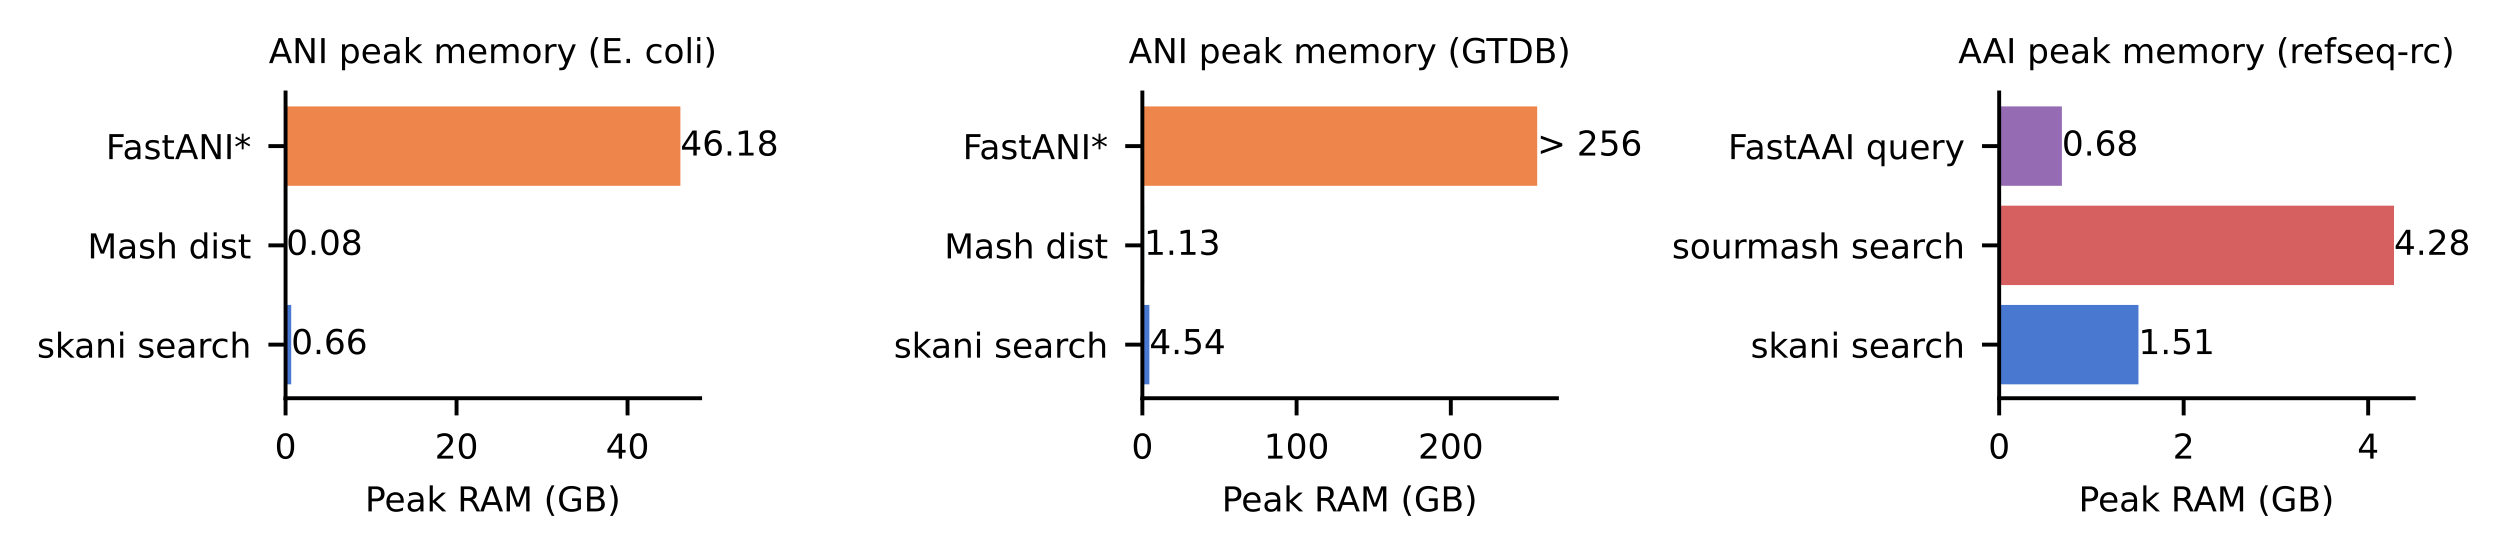
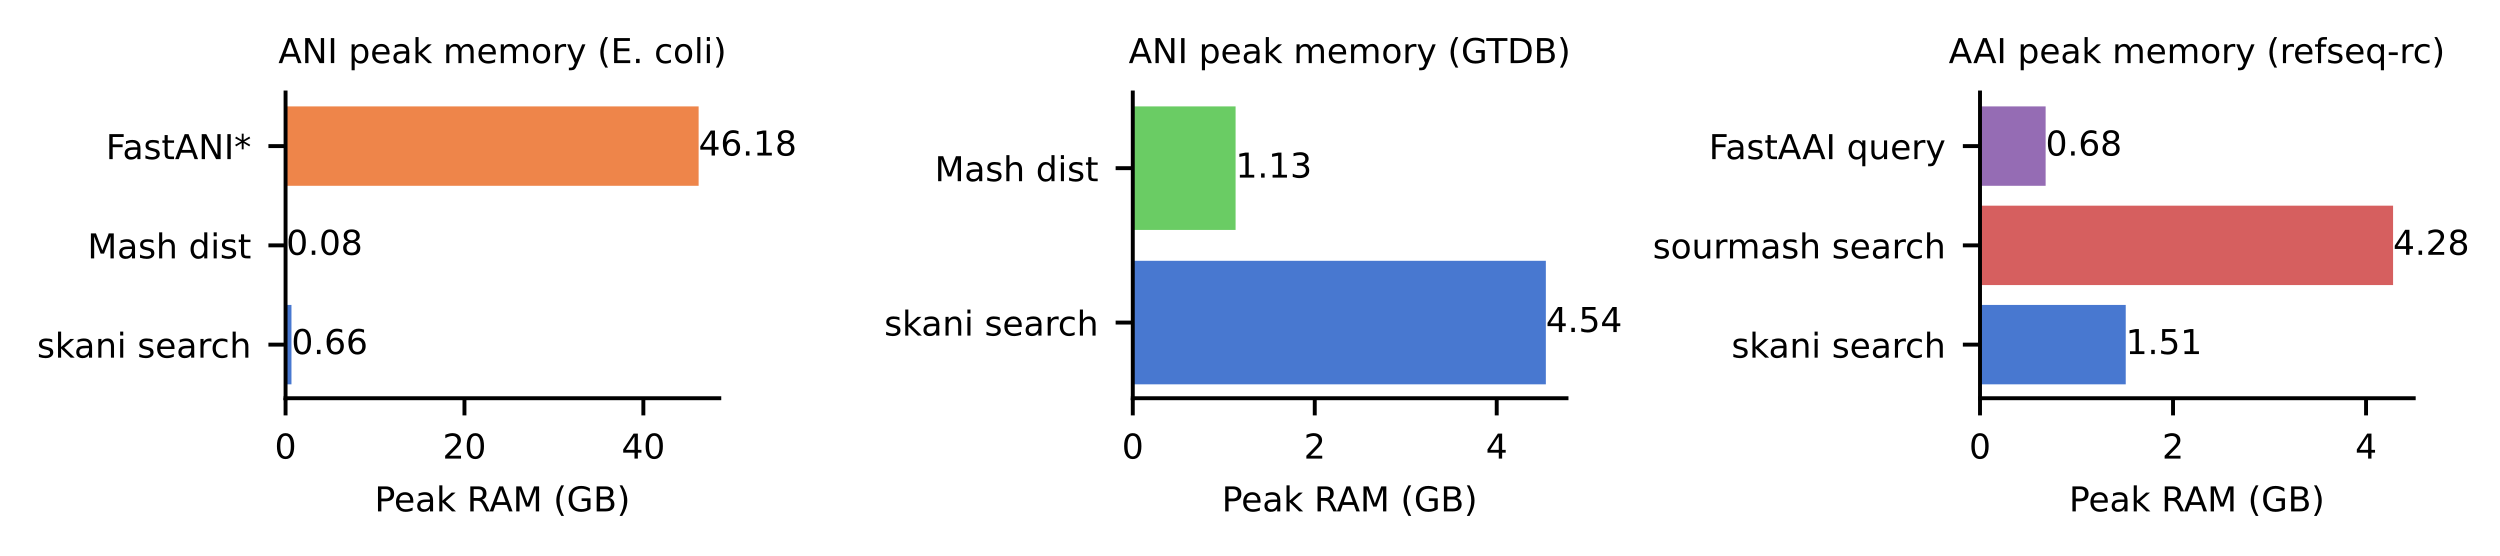
<svg xmlns="http://www.w3.org/2000/svg" xmlns:xlink="http://www.w3.org/1999/xlink" width="510.236pt" height="113.386pt" viewBox="0 0 510.236 113.386" version="1.1">
  <defs>
    <style type="text/css">*{stroke-linejoin: round; stroke-linecap: butt}</style>
  </defs>
  <g id="figure_1">
    <g id="patch_1">
      <path d="M 0 113.386  L 510.236 113.386  L 510.236 0  L 0 0  L 0 113.386  z " style="fill: none" />
    </g>
    <g id="axes_1">
      <g id="patch_2">
-         <path d="M 58.282 81.276  L 142.891 81.276  L 142.891 18.879  L 58.282 18.879  L 58.282 81.276  z " style="fill: none" />
+         <path d="M 58.282 81.276  L 146.802 81.276  L 146.802 18.879  L 58.282 18.879  L 58.282 81.276  z " style="fill: none" />
      </g>
      <g id="patch_3">
-         <path d="M 58.282 78.44  L 59.433 78.44  L 59.433 62.233  L 58.282 62.233  z " clip-path="url(#p7c67fd4a04)" style="fill: #4878d0" />
+         <path d="M 58.282 78.44  L 59.486 78.44  L 59.486 62.233  L 58.282 62.233  z " clip-path="url(#p704c8fc2b6)" style="fill: #4878d0" />
      </g>
      <g id="patch_4">
-         <path d="M 58.282 58.181  L 58.421 58.181  L 58.421 41.974  L 58.282 41.974  z " clip-path="url(#p7c67fd4a04)" style="fill: #6acc64" />
+         <path d="M 58.282 58.181  L 58.428 58.181  L 58.428 41.974  L 58.282 41.974  z " clip-path="url(#p704c8fc2b6)" style="fill: #6acc64" />
      </g>
      <g id="patch_5">
-         <path d="M 58.282 37.922  L 138.862 37.922  L 138.862 21.715  L 58.282 21.715  z " clip-path="url(#p7c67fd4a04)" style="fill: #ee854a" />
+         <path d="M 58.282 37.922  L 142.587 37.922  L 142.587 21.715  L 58.282 21.715  z " clip-path="url(#p704c8fc2b6)" style="fill: #ee854a" />
      </g>
      <g id="matplotlib.axis_1">
        <g id="xtick_1">
          <g id="line2d_1">
            <defs>
-               <path id="m3370abc154" d="M 0 0  L 0 3.5  " style="stroke: #000000; stroke-width: 0.8" />
+               <path id="m1e6b703e4f" d="M 0 0  L 0 3.5  " style="stroke: #000000; stroke-width: 0.8" />
            </defs>
            <g>
-               <use xlink:href="#m3370abc154" x="58.282" y="81.276" style="stroke: #000000; stroke-width: 0.8" />
+               <use xlink:href="#m1e6b703e4f" x="58.282" y="81.276" style="stroke: #000000; stroke-width: 0.8" />
            </g>
          </g>
          <g id="text_1">
-             <g transform="translate(56.05469 93.59536) scale(0.07 -0.07)">
+             <g transform="translate(56.05469 93.59536)scale(0.07 -0.07)">
              <defs>
                <path id="DejaVuSans-30" d="M 2034 4250  Q 1547 4250 1301 3770  Q 1056 3291 1056 2328  Q 1056 1369 1301 889  Q 1547 409 2034 409  Q 2525 409 2770 889  Q 3016 1369 3016 2328  Q 3016 3291 2770 3770  Q 2525 4250 2034 4250  z M 2034 4750  Q 2819 4750 3233 4129  Q 3647 3509 3647 2328  Q 3647 1150 3233 529  Q 2819 -91 2034 -91  Q 1250 -91 836 529  Q 422 1150 422 2328  Q 422 3509 836 4129  Q 1250 4750 2034 4750  z " transform="scale(0.015625)" />
              </defs>
              <use xlink:href="#DejaVuSans-30" />
            </g>
          </g>
        </g>
        <g id="xtick_2">
          <g id="line2d_2">
            <g>
-               <use xlink:href="#m3370abc154" x="93.18" y="81.276" style="stroke: #000000; stroke-width: 0.8" />
+               <use xlink:href="#m1e6b703e4f" x="94.793" y="81.276" style="stroke: #000000; stroke-width: 0.8" />
            </g>
          </g>
          <g id="text_2">
-             <g transform="translate(88.72634 93.59536) scale(0.07 -0.07)">
+             <g transform="translate(90.33929 93.59536)scale(0.07 -0.07)">
              <defs>
                <path id="DejaVuSans-32" d="M 1228 531  L 3431 531  L 3431 0  L 469 0  L 469 531  Q 828 903 1448 1529  Q 2069 2156 2228 2338  Q 2531 2678 2651 2914  Q 2772 3150 2772 3378  Q 2772 3750 2511 3984  Q 2250 4219 1831 4219  Q 1534 4219 1204 4116  Q 875 4013 500 3803  L 500 4441  Q 881 4594 1212 4672  Q 1544 4750 1819 4750  Q 2544 4750 2975 4387  Q 3406 4025 3406 3419  Q 3406 3131 3298 2873  Q 3191 2616 2906 2266  Q 2828 2175 2409 1742  Q 1991 1309 1228 531  z " transform="scale(0.015625)" />
              </defs>
              <use xlink:href="#DejaVuSans-32" />
              <use xlink:href="#DejaVuSans-30" x="63.623" />
            </g>
          </g>
        </g>
        <g id="xtick_3">
          <g id="line2d_3">
            <g>
-               <use xlink:href="#m3370abc154" x="128.079" y="81.276" style="stroke: #000000; stroke-width: 0.8" />
+               <use xlink:href="#m1e6b703e4f" x="131.305" y="81.276" style="stroke: #000000; stroke-width: 0.8" />
            </g>
          </g>
          <g id="text_3">
-             <g transform="translate(123.6249 93.59536) scale(0.07 -0.07)">
+             <g transform="translate(126.8508 93.59536)scale(0.07 -0.07)">
              <defs>
                <path id="DejaVuSans-34" d="M 2419 4116  L 825 1625  L 2419 1625  L 2419 4116  z M 2253 4666  L 3047 4666  L 3047 1625  L 3713 1625  L 3713 1100  L 3047 1100  L 3047 0  L 2419 0  L 2419 1100  L 313 1100  L 313 1709  L 2253 4666  z " transform="scale(0.015625)" />
              </defs>
              <use xlink:href="#DejaVuSans-34" />
              <use xlink:href="#DejaVuSans-30" x="63.623" />
            </g>
          </g>
        </g>
        <g id="text_4">
-           <g transform="translate(74.50268 104.37) scale(0.07 -0.07)">
+           <g transform="translate(76.45794 104.37)scale(0.07 -0.07)">
            <defs>
              <path id="DejaVuSans-50" d="M 1259 4147  L 1259 2394  L 2053 2394  Q 2494 2394 2734 2622  Q 2975 2850 2975 3272  Q 2975 3691 2734 3919  Q 2494 4147 2053 4147  L 1259 4147  z M 628 4666  L 2053 4666  Q 2838 4666 3239 4311  Q 3641 3956 3641 3272  Q 3641 2581 3239 2228  Q 2838 1875 2053 1875  L 1259 1875  L 1259 0  L 628 0  L 628 4666  z " transform="scale(0.015625)" />
              <path id="DejaVuSans-65" d="M 3597 1894  L 3597 1613  L 953 1613  Q 991 1019 1311 708  Q 1631 397 2203 397  Q 2534 397 2845 478  Q 3156 559 3463 722  L 3463 178  Q 3153 47 2828 -22  Q 2503 -91 2169 -91  Q 1331 -91 842 396  Q 353 884 353 1716  Q 353 2575 817 3079  Q 1281 3584 2069 3584  Q 2775 3584 3186 3129  Q 3597 2675 3597 1894  z M 3022 2063  Q 3016 2534 2758 2815  Q 2500 3097 2075 3097  Q 1594 3097 1305 2825  Q 1016 2553 972 2059  L 3022 2063  z " transform="scale(0.015625)" />
              <path id="DejaVuSans-61" d="M 2194 1759  Q 1497 1759 1228 1600  Q 959 1441 959 1056  Q 959 750 1161 570  Q 1363 391 1709 391  Q 2188 391 2477 730  Q 2766 1069 2766 1631  L 2766 1759  L 2194 1759  z M 3341 1997  L 3341 0  L 2766 0  L 2766 531  Q 2569 213 2275 61  Q 1981 -91 1556 -91  Q 1019 -91 701 211  Q 384 513 384 1019  Q 384 1609 779 1909  Q 1175 2209 1959 2209  L 2766 2209  L 2766 2266  Q 2766 2663 2505 2880  Q 2244 3097 1772 3097  Q 1472 3097 1187 3025  Q 903 2953 641 2809  L 641 3341  Q 956 3463 1253 3523  Q 1550 3584 1831 3584  Q 2591 3584 2966 3190  Q 3341 2797 3341 1997  z " transform="scale(0.015625)" />
              <path id="DejaVuSans-6b" d="M 581 4863  L 1159 4863  L 1159 1991  L 2875 3500  L 3609 3500  L 1753 1863  L 3688 0  L 2938 0  L 1159 1709  L 1159 0  L 581 0  L 581 4863  z " transform="scale(0.015625)" />
              <path id="DejaVuSans-20" transform="scale(0.015625)" />
              <path id="DejaVuSans-52" d="M 2841 2188  Q 3044 2119 3236 1894  Q 3428 1669 3622 1275  L 4263 0  L 3584 0  L 2988 1197  Q 2756 1666 2539 1819  Q 2322 1972 1947 1972  L 1259 1972  L 1259 0  L 628 0  L 628 4666  L 2053 4666  Q 2853 4666 3247 4331  Q 3641 3997 3641 3322  Q 3641 2881 3436 2590  Q 3231 2300 2841 2188  z M 1259 4147  L 1259 2491  L 2053 2491  Q 2509 2491 2742 2702  Q 2975 2913 2975 3322  Q 2975 3731 2742 3939  Q 2509 4147 2053 4147  L 1259 4147  z " transform="scale(0.015625)" />
              <path id="DejaVuSans-41" d="M 2188 4044  L 1331 1722  L 3047 1722  L 2188 4044  z M 1831 4666  L 2547 4666  L 4325 0  L 3669 0  L 3244 1197  L 1141 1197  L 716 0  L 50 0  L 1831 4666  z " transform="scale(0.015625)" />
              <path id="DejaVuSans-4d" d="M 628 4666  L 1569 4666  L 2759 1491  L 3956 4666  L 4897 4666  L 4897 0  L 4281 0  L 4281 4097  L 3078 897  L 2444 897  L 1241 4097  L 1241 0  L 628 0  L 628 4666  z " transform="scale(0.015625)" />
              <path id="DejaVuSans-28" d="M 1984 4856  Q 1566 4138 1362 3434  Q 1159 2731 1159 2009  Q 1159 1288 1364 580  Q 1569 -128 1984 -844  L 1484 -844  Q 1016 -109 783 600  Q 550 1309 550 2009  Q 550 2706 781 3412  Q 1013 4119 1484 4856  L 1984 4856  z " transform="scale(0.015625)" />
              <path id="DejaVuSans-47" d="M 3809 666  L 3809 1919  L 2778 1919  L 2778 2438  L 4434 2438  L 4434 434  Q 4069 175 3628 42  Q 3188 -91 2688 -91  Q 1594 -91 976 548  Q 359 1188 359 2328  Q 359 3472 976 4111  Q 1594 4750 2688 4750  Q 3144 4750 3555 4637  Q 3966 4525 4313 4306  L 4313 3634  Q 3963 3931 3569 4081  Q 3175 4231 2741 4231  Q 1884 4231 1454 3753  Q 1025 3275 1025 2328  Q 1025 1384 1454 906  Q 1884 428 2741 428  Q 3075 428 3337 486  Q 3600 544 3809 666  z " transform="scale(0.015625)" />
              <path id="DejaVuSans-42" d="M 1259 2228  L 1259 519  L 2272 519  Q 2781 519 3026 730  Q 3272 941 3272 1375  Q 3272 1813 3026 2020  Q 2781 2228 2272 2228  L 1259 2228  z M 1259 4147  L 1259 2741  L 2194 2741  Q 2656 2741 2882 2914  Q 3109 3088 3109 3444  Q 3109 3797 2882 3972  Q 2656 4147 2194 4147  L 1259 4147  z M 628 4666  L 2241 4666  Q 2963 4666 3353 4366  Q 3744 4066 3744 3513  Q 3744 3084 3544 2831  Q 3344 2578 2956 2516  Q 3422 2416 3680 2098  Q 3938 1781 3938 1306  Q 3938 681 3513 340  Q 3088 0 2303 0  L 628 0  L 628 4666  z " transform="scale(0.015625)" />
              <path id="DejaVuSans-29" d="M 513 4856  L 1013 4856  Q 1481 4119 1714 3412  Q 1947 2706 1947 2009  Q 1947 1309 1714 600  Q 1481 -109 1013 -844  L 513 -844  Q 928 -128 1133 580  Q 1338 1288 1338 2009  Q 1338 2731 1133 3434  Q 928 4138 513 4856  z " transform="scale(0.015625)" />
            </defs>
            <use xlink:href="#DejaVuSans-50" />
            <use xlink:href="#DejaVuSans-65" x="56.678" />
            <use xlink:href="#DejaVuSans-61" x="118.201" />
            <use xlink:href="#DejaVuSans-6b" x="179.48" />
            <use xlink:href="#DejaVuSans-20" x="237.391" />
            <use xlink:href="#DejaVuSans-52" x="269.178" />
            <use xlink:href="#DejaVuSans-41" x="334.66" />
            <use xlink:href="#DejaVuSans-4d" x="403.068" />
            <use xlink:href="#DejaVuSans-20" x="489.348" />
            <use xlink:href="#DejaVuSans-28" x="521.135" />
            <use xlink:href="#DejaVuSans-47" x="560.148" />
            <use xlink:href="#DejaVuSans-42" x="637.639" />
            <use xlink:href="#DejaVuSans-29" x="706.242" />
          </g>
        </g>
      </g>
      <g id="matplotlib.axis_2">
        <g id="ytick_1">
          <g id="line2d_4">
            <defs>
-               <path id="m74d1d40faa" d="M 0 0  L -3.5 0  " style="stroke: #000000; stroke-width: 0.8" />
+               <path id="m87e99d61f3" d="M 0 0  L -3.5 0  " style="stroke: #000000; stroke-width: 0.8" />
            </defs>
            <g>
-               <use xlink:href="#m74d1d40faa" x="58.282" y="70.337" style="stroke: #000000; stroke-width: 0.8" />
+               <use xlink:href="#m87e99d61f3" x="58.282" y="70.337" style="stroke: #000000; stroke-width: 0.8" />
            </g>
          </g>
          <g id="text_5">
-             <g transform="translate(7.56 72.99608) scale(0.07 -0.07)">
+             <g transform="translate(7.56 72.99608)scale(0.07 -0.07)">
              <defs>
                <path id="DejaVuSans-73" d="M 2834 3397  L 2834 2853  Q 2591 2978 2328 3040  Q 2066 3103 1784 3103  Q 1356 3103 1142 2972  Q 928 2841 928 2578  Q 928 2378 1081 2264  Q 1234 2150 1697 2047  L 1894 2003  Q 2506 1872 2764 1633  Q 3022 1394 3022 966  Q 3022 478 2636 193  Q 2250 -91 1575 -91  Q 1294 -91 989 -36  Q 684 19 347 128  L 347 722  Q 666 556 975 473  Q 1284 391 1588 391  Q 1994 391 2212 530  Q 2431 669 2431 922  Q 2431 1156 2273 1281  Q 2116 1406 1581 1522  L 1381 1569  Q 847 1681 609 1914  Q 372 2147 372 2553  Q 372 3047 722 3315  Q 1072 3584 1716 3584  Q 2034 3584 2315 3537  Q 2597 3491 2834 3397  z " transform="scale(0.015625)" />
                <path id="DejaVuSans-6e" d="M 3513 2113  L 3513 0  L 2938 0  L 2938 2094  Q 2938 2591 2744 2837  Q 2550 3084 2163 3084  Q 1697 3084 1428 2787  Q 1159 2491 1159 1978  L 1159 0  L 581 0  L 581 3500  L 1159 3500  L 1159 2956  Q 1366 3272 1645 3428  Q 1925 3584 2291 3584  Q 2894 3584 3203 3211  Q 3513 2838 3513 2113  z " transform="scale(0.015625)" />
                <path id="DejaVuSans-69" d="M 603 3500  L 1178 3500  L 1178 0  L 603 0  L 603 3500  z M 603 4863  L 1178 4863  L 1178 4134  L 603 4134  L 603 4863  z " transform="scale(0.015625)" />
                <path id="DejaVuSans-72" d="M 2631 2963  Q 2534 3019 2420 3045  Q 2306 3072 2169 3072  Q 1681 3072 1420 2755  Q 1159 2438 1159 1844  L 1159 0  L 581 0  L 581 3500  L 1159 3500  L 1159 2956  Q 1341 3275 1631 3429  Q 1922 3584 2338 3584  Q 2397 3584 2469 3576  Q 2541 3569 2628 3553  L 2631 2963  z " transform="scale(0.015625)" />
                <path id="DejaVuSans-63" d="M 3122 3366  L 3122 2828  Q 2878 2963 2633 3030  Q 2388 3097 2138 3097  Q 1578 3097 1268 2742  Q 959 2388 959 1747  Q 959 1106 1268 751  Q 1578 397 2138 397  Q 2388 397 2633 464  Q 2878 531 3122 666  L 3122 134  Q 2881 22 2623 -34  Q 2366 -91 2075 -91  Q 1284 -91 818 406  Q 353 903 353 1747  Q 353 2603 823 3093  Q 1294 3584 2113 3584  Q 2378 3584 2631 3529  Q 2884 3475 3122 3366  z " transform="scale(0.015625)" />
                <path id="DejaVuSans-68" d="M 3513 2113  L 3513 0  L 2938 0  L 2938 2094  Q 2938 2591 2744 2837  Q 2550 3084 2163 3084  Q 1697 3084 1428 2787  Q 1159 2491 1159 1978  L 1159 0  L 581 0  L 581 4863  L 1159 4863  L 1159 2956  Q 1366 3272 1645 3428  Q 1925 3584 2291 3584  Q 2894 3584 3203 3211  Q 3513 2838 3513 2113  z " transform="scale(0.015625)" />
              </defs>
              <use xlink:href="#DejaVuSans-73" />
              <use xlink:href="#DejaVuSans-6b" x="52.1" />
              <use xlink:href="#DejaVuSans-61" x="108.26" />
              <use xlink:href="#DejaVuSans-6e" x="169.539" />
              <use xlink:href="#DejaVuSans-69" x="232.918" />
              <use xlink:href="#DejaVuSans-20" x="260.701" />
              <use xlink:href="#DejaVuSans-73" x="292.488" />
              <use xlink:href="#DejaVuSans-65" x="344.588" />
              <use xlink:href="#DejaVuSans-61" x="406.111" />
              <use xlink:href="#DejaVuSans-72" x="467.391" />
              <use xlink:href="#DejaVuSans-63" x="506.254" />
              <use xlink:href="#DejaVuSans-68" x="561.234" />
            </g>
          </g>
        </g>
        <g id="ytick_2">
          <g id="line2d_5">
            <g>
-               <use xlink:href="#m74d1d40faa" x="58.282" y="50.078" style="stroke: #000000; stroke-width: 0.8" />
+               <use xlink:href="#m87e99d61f3" x="58.282" y="50.078" style="stroke: #000000; stroke-width: 0.8" />
            </g>
          </g>
          <g id="text_6">
-             <g transform="translate(17.86531 52.73713) scale(0.07 -0.07)">
+             <g transform="translate(17.86531 52.73713)scale(0.07 -0.07)">
              <defs>
                <path id="DejaVuSans-64" d="M 2906 2969  L 2906 4863  L 3481 4863  L 3481 0  L 2906 0  L 2906 525  Q 2725 213 2448 61  Q 2172 -91 1784 -91  Q 1150 -91 751 415  Q 353 922 353 1747  Q 353 2572 751 3078  Q 1150 3584 1784 3584  Q 2172 3584 2448 3432  Q 2725 3281 2906 2969  z M 947 1747  Q 947 1113 1208 752  Q 1469 391 1925 391  Q 2381 391 2643 752  Q 2906 1113 2906 1747  Q 2906 2381 2643 2742  Q 2381 3103 1925 3103  Q 1469 3103 1208 2742  Q 947 2381 947 1747  z " transform="scale(0.015625)" />
                <path id="DejaVuSans-74" d="M 1172 4494  L 1172 3500  L 2356 3500  L 2356 3053  L 1172 3053  L 1172 1153  Q 1172 725 1289 603  Q 1406 481 1766 481  L 2356 481  L 2356 0  L 1766 0  Q 1100 0 847 248  Q 594 497 594 1153  L 594 3053  L 172 3053  L 172 3500  L 594 3500  L 594 4494  L 1172 4494  z " transform="scale(0.015625)" />
              </defs>
              <use xlink:href="#DejaVuSans-4d" />
              <use xlink:href="#DejaVuSans-61" x="86.279" />
              <use xlink:href="#DejaVuSans-73" x="147.559" />
              <use xlink:href="#DejaVuSans-68" x="199.658" />
              <use xlink:href="#DejaVuSans-20" x="263.037" />
              <use xlink:href="#DejaVuSans-64" x="294.824" />
              <use xlink:href="#DejaVuSans-69" x="358.301" />
              <use xlink:href="#DejaVuSans-73" x="386.084" />
              <use xlink:href="#DejaVuSans-74" x="438.184" />
            </g>
          </g>
        </g>
        <g id="ytick_3">
          <g id="line2d_6">
            <g>
-               <use xlink:href="#m74d1d40faa" x="58.282" y="29.819" style="stroke: #000000; stroke-width: 0.8" />
+               <use xlink:href="#m87e99d61f3" x="58.282" y="29.819" style="stroke: #000000; stroke-width: 0.8" />
            </g>
          </g>
          <g id="text_7">
-             <g transform="translate(21.62344 32.47819) scale(0.07 -0.07)">
+             <g transform="translate(21.62344 32.47819)scale(0.07 -0.07)">
              <defs>
                <path id="DejaVuSans-46" d="M 628 4666  L 3309 4666  L 3309 4134  L 1259 4134  L 1259 2759  L 3109 2759  L 3109 2228  L 1259 2228  L 1259 0  L 628 0  L 628 4666  z " transform="scale(0.015625)" />
                <path id="DejaVuSans-4e" d="M 628 4666  L 1478 4666  L 3547 763  L 3547 4666  L 4159 4666  L 4159 0  L 3309 0  L 1241 3903  L 1241 0  L 628 0  L 628 4666  z " transform="scale(0.015625)" />
                <path id="DejaVuSans-49" d="M 628 4666  L 1259 4666  L 1259 0  L 628 0  L 628 4666  z " transform="scale(0.015625)" />
                <path id="DejaVuSans-2a" d="M 3009 3897  L 1888 3291  L 3009 2681  L 2828 2375  L 1778 3009  L 1778 1831  L 1422 1831  L 1422 3009  L 372 2375  L 191 2681  L 1313 3291  L 191 3897  L 372 4206  L 1422 3572  L 1422 4750  L 1778 4750  L 1778 3572  L 2828 4206  L 3009 3897  z " transform="scale(0.015625)" />
              </defs>
              <use xlink:href="#DejaVuSans-46" />
              <use xlink:href="#DejaVuSans-61" x="48.395" />
              <use xlink:href="#DejaVuSans-73" x="109.674" />
              <use xlink:href="#DejaVuSans-74" x="161.773" />
              <use xlink:href="#DejaVuSans-41" x="200.982" />
              <use xlink:href="#DejaVuSans-4e" x="269.391" />
              <use xlink:href="#DejaVuSans-49" x="344.195" />
              <use xlink:href="#DejaVuSans-2a" x="373.688" />
            </g>
          </g>
        </g>
      </g>
      <g id="patch_6">
        <path d="M 58.282 81.276  L 58.282 18.879  " style="fill: none; stroke: #000000; stroke-width: 0.8; stroke-linejoin: miter; stroke-linecap: square" />
      </g>
      <g id="patch_7">
-         <path d="M 58.282 81.276  L 142.891 81.276  " style="fill: none; stroke: #000000; stroke-width: 0.8; stroke-linejoin: miter; stroke-linecap: square" />
+         <path d="M 58.282 81.276  L 146.802 81.276  " style="fill: none; stroke: #000000; stroke-width: 0.8; stroke-linejoin: miter; stroke-linecap: square" />
      </g>
      <g id="text_8">
-         <g transform="translate(59.43321 72.26819) scale(0.07 -0.07)">
+         <g transform="translate(59.48644 72.26819)scale(0.07 -0.07)">
          <defs>
            <path id="DejaVuSans-2e" d="M 684 794  L 1344 794  L 1344 0  L 684 0  L 684 794  z " transform="scale(0.015625)" />
            <path id="DejaVuSans-36" d="M 2113 2584  Q 1688 2584 1439 2293  Q 1191 2003 1191 1497  Q 1191 994 1439 701  Q 1688 409 2113 409  Q 2538 409 2786 701  Q 3034 994 3034 1497  Q 3034 2003 2786 2293  Q 2538 2584 2113 2584  z M 3366 4563  L 3366 3988  Q 3128 4100 2886 4159  Q 2644 4219 2406 4219  Q 1781 4219 1451 3797  Q 1122 3375 1075 2522  Q 1259 2794 1537 2939  Q 1816 3084 2150 3084  Q 2853 3084 3261 2657  Q 3669 2231 3669 1497  Q 3669 778 3244 343  Q 2819 -91 2113 -91  Q 1303 -91 875 529  Q 447 1150 447 2328  Q 447 3434 972 4092  Q 1497 4750 2381 4750  Q 2619 4750 2861 4703  Q 3103 4656 3366 4563  z " transform="scale(0.015625)" />
          </defs>
          <use xlink:href="#DejaVuSans-30" />
          <use xlink:href="#DejaVuSans-2e" x="63.623" />
          <use xlink:href="#DejaVuSans-36" x="95.41" />
          <use xlink:href="#DejaVuSans-36" x="159.033" />
        </g>
      </g>
      <g id="text_9">
-         <g transform="translate(58.42116 52.00924) scale(0.07 -0.07)">
+         <g transform="translate(58.42761 52.00924)scale(0.07 -0.07)">
          <defs>
            <path id="DejaVuSans-38" d="M 2034 2216  Q 1584 2216 1326 1975  Q 1069 1734 1069 1313  Q 1069 891 1326 650  Q 1584 409 2034 409  Q 2484 409 2743 651  Q 3003 894 3003 1313  Q 3003 1734 2745 1975  Q 2488 2216 2034 2216  z M 1403 2484  Q 997 2584 770 2862  Q 544 3141 544 3541  Q 544 4100 942 4425  Q 1341 4750 2034 4750  Q 2731 4750 3128 4425  Q 3525 4100 3525 3541  Q 3525 3141 3298 2862  Q 3072 2584 2669 2484  Q 3125 2378 3379 2068  Q 3634 1759 3634 1313  Q 3634 634 3220 271  Q 2806 -91 2034 -91  Q 1263 -91 848 271  Q 434 634 434 1313  Q 434 1759 690 2068  Q 947 2378 1403 2484  z M 1172 3481  Q 1172 3119 1398 2916  Q 1625 2713 2034 2713  Q 2441 2713 2670 2916  Q 2900 3119 2900 3481  Q 2900 3844 2670 4047  Q 2441 4250 2034 4250  Q 1625 4250 1398 4047  Q 1172 3844 1172 3481  z " transform="scale(0.015625)" />
          </defs>
          <use xlink:href="#DejaVuSans-30" />
          <use xlink:href="#DejaVuSans-2e" x="63.623" />
          <use xlink:href="#DejaVuSans-30" x="95.41" />
          <use xlink:href="#DejaVuSans-38" x="159.033" />
        </g>
      </g>
      <g id="text_10">
-         <g transform="translate(138.8623 31.7503) scale(0.07 -0.07)">
+         <g transform="translate(142.5866 31.7503)scale(0.07 -0.07)">
          <defs>
            <path id="DejaVuSans-31" d="M 794 531  L 1825 531  L 1825 4091  L 703 3866  L 703 4441  L 1819 4666  L 2450 4666  L 2450 531  L 3481 531  L 3481 0  L 794 0  L 794 531  z " transform="scale(0.015625)" />
          </defs>
          <use xlink:href="#DejaVuSans-34" />
          <use xlink:href="#DejaVuSans-36" x="63.623" />
          <use xlink:href="#DejaVuSans-2e" x="127.246" />
          <use xlink:href="#DejaVuSans-31" x="159.033" />
          <use xlink:href="#DejaVuSans-38" x="222.656" />
        </g>
      </g>
      <g id="text_11">
-         <g transform="translate(54.8551 12.87891) scale(0.07 -0.07)">
+         <g transform="translate(56.81036 12.87891)scale(0.07 -0.07)">
          <defs>
            <path id="DejaVuSans-70" d="M 1159 525  L 1159 -1331  L 581 -1331  L 581 3500  L 1159 3500  L 1159 2969  Q 1341 3281 1617 3432  Q 1894 3584 2278 3584  Q 2916 3584 3314 3078  Q 3713 2572 3713 1747  Q 3713 922 3314 415  Q 2916 -91 2278 -91  Q 1894 -91 1617 61  Q 1341 213 1159 525  z M 3116 1747  Q 3116 2381 2855 2742  Q 2594 3103 2138 3103  Q 1681 3103 1420 2742  Q 1159 2381 1159 1747  Q 1159 1113 1420 752  Q 1681 391 2138 391  Q 2594 391 2855 752  Q 3116 1113 3116 1747  z " transform="scale(0.015625)" />
            <path id="DejaVuSans-6d" d="M 3328 2828  Q 3544 3216 3844 3400  Q 4144 3584 4550 3584  Q 5097 3584 5394 3201  Q 5691 2819 5691 2113  L 5691 0  L 5113 0  L 5113 2094  Q 5113 2597 4934 2840  Q 4756 3084 4391 3084  Q 3944 3084 3684 2787  Q 3425 2491 3425 1978  L 3425 0  L 2847 0  L 2847 2094  Q 2847 2600 2669 2842  Q 2491 3084 2119 3084  Q 1678 3084 1418 2786  Q 1159 2488 1159 1978  L 1159 0  L 581 0  L 581 3500  L 1159 3500  L 1159 2956  Q 1356 3278 1631 3431  Q 1906 3584 2284 3584  Q 2666 3584 2933 3390  Q 3200 3197 3328 2828  z " transform="scale(0.015625)" />
            <path id="DejaVuSans-6f" d="M 1959 3097  Q 1497 3097 1228 2736  Q 959 2375 959 1747  Q 959 1119 1226 758  Q 1494 397 1959 397  Q 2419 397 2687 759  Q 2956 1122 2956 1747  Q 2956 2369 2687 2733  Q 2419 3097 1959 3097  z M 1959 3584  Q 2709 3584 3137 3096  Q 3566 2609 3566 1747  Q 3566 888 3137 398  Q 2709 -91 1959 -91  Q 1206 -91 779 398  Q 353 888 353 1747  Q 353 2609 779 3096  Q 1206 3584 1959 3584  z " transform="scale(0.015625)" />
            <path id="DejaVuSans-79" d="M 2059 -325  Q 1816 -950 1584 -1140  Q 1353 -1331 966 -1331  L 506 -1331  L 506 -850  L 844 -850  Q 1081 -850 1212 -737  Q 1344 -625 1503 -206  L 1606 56  L 191 3500  L 800 3500  L 1894 763  L 2988 3500  L 3597 3500  L 2059 -325  z " transform="scale(0.015625)" />
            <path id="DejaVuSans-45" d="M 628 4666  L 3578 4666  L 3578 4134  L 1259 4134  L 1259 2753  L 3481 2753  L 3481 2222  L 1259 2222  L 1259 531  L 3634 531  L 3634 0  L 628 0  L 628 4666  z " transform="scale(0.015625)" />
            <path id="DejaVuSans-6c" d="M 603 4863  L 1178 4863  L 1178 0  L 603 0  L 603 4863  z " transform="scale(0.015625)" />
          </defs>
          <use xlink:href="#DejaVuSans-41" />
          <use xlink:href="#DejaVuSans-4e" x="68.408" />
          <use xlink:href="#DejaVuSans-49" x="143.213" />
          <use xlink:href="#DejaVuSans-20" x="172.705" />
          <use xlink:href="#DejaVuSans-70" x="204.492" />
          <use xlink:href="#DejaVuSans-65" x="267.969" />
          <use xlink:href="#DejaVuSans-61" x="329.492" />
          <use xlink:href="#DejaVuSans-6b" x="390.771" />
          <use xlink:href="#DejaVuSans-20" x="448.682" />
          <use xlink:href="#DejaVuSans-6d" x="480.469" />
          <use xlink:href="#DejaVuSans-65" x="577.881" />
          <use xlink:href="#DejaVuSans-6d" x="639.404" />
          <use xlink:href="#DejaVuSans-6f" x="736.816" />
          <use xlink:href="#DejaVuSans-72" x="797.998" />
          <use xlink:href="#DejaVuSans-79" x="839.111" />
          <use xlink:href="#DejaVuSans-20" x="898.291" />
          <use xlink:href="#DejaVuSans-28" x="930.078" />
          <use xlink:href="#DejaVuSans-45" x="969.092" />
          <use xlink:href="#DejaVuSans-2e" x="1032.275" />
          <use xlink:href="#DejaVuSans-20" x="1064.062" />
          <use xlink:href="#DejaVuSans-63" x="1095.85" />
          <use xlink:href="#DejaVuSans-6f" x="1150.83" />
          <use xlink:href="#DejaVuSans-6c" x="1212.012" />
          <use xlink:href="#DejaVuSans-69" x="1239.795" />
          <use xlink:href="#DejaVuSans-29" x="1267.578" />
        </g>
      </g>
    </g>
    <g id="axes_2">
      <g id="patch_8">
-         <path d="M 408.019 81.276  L 492.629 81.276  L 492.629 18.879  L 408.019 18.879  L 408.019 81.276  z " style="fill: none" />
+         <path d="M 404.108 81.276  L 492.629 81.276  L 492.629 18.879  L 404.108 18.879  L 404.108 81.276  z " style="fill: none" />
      </g>
      <g id="patch_9">
-         <path d="M 408.019 78.44  L 436.448 78.44  L 436.448 62.233  L 408.019 62.233  z " clip-path="url(#p12f34ece69)" style="fill: #4878d0" />
+         <path d="M 404.108 78.44  L 433.851 78.44  L 433.851 62.233  L 404.108 62.233  z " clip-path="url(#p5af9c38501)" style="fill: #4878d0" />
      </g>
      <g id="patch_10">
-         <path d="M 408.019 58.181  L 488.6 58.181  L 488.6 41.974  L 408.019 41.974  z " clip-path="url(#p12f34ece69)" style="fill: #d65f5f" />
+         <path d="M 404.108 58.181  L 488.413 58.181  L 488.413 41.974  L 404.108 41.974  z " clip-path="url(#p5af9c38501)" style="fill: #d65f5f" />
      </g>
      <g id="patch_11">
-         <path d="M 408.019 37.922  L 420.821 37.922  L 420.821 21.715  L 408.019 21.715  z " clip-path="url(#p12f34ece69)" style="fill: #956cb4" />
+         <path d="M 404.108 37.922  L 417.503 37.922  L 417.503 21.715  L 404.108 21.715  z " clip-path="url(#p5af9c38501)" style="fill: #956cb4" />
      </g>
      <g id="matplotlib.axis_3">
        <g id="xtick_4">
          <g id="line2d_7">
            <g>
-               <use xlink:href="#m3370abc154" x="408.019" y="81.276" style="stroke: #000000; stroke-width: 0.8" />
+               <use xlink:href="#m1e6b703e4f" x="404.108" y="81.276" style="stroke: #000000; stroke-width: 0.8" />
            </g>
          </g>
          <g id="text_12">
-             <g transform="translate(405.792 93.59536) scale(0.07 -0.07)">
+             <g transform="translate(401.8814 93.59536)scale(0.07 -0.07)">
              <use xlink:href="#DejaVuSans-30" />
            </g>
          </g>
        </g>
        <g id="xtick_5">
          <g id="line2d_8">
            <g>
-               <use xlink:href="#m3370abc154" x="445.673" y="81.276" style="stroke: #000000; stroke-width: 0.8" />
+               <use xlink:href="#m1e6b703e4f" x="443.503" y="81.276" style="stroke: #000000; stroke-width: 0.8" />
            </g>
          </g>
          <g id="text_13">
-             <g transform="translate(443.4465 93.59536) scale(0.07 -0.07)">
+             <g transform="translate(441.2763 93.59536)scale(0.07 -0.07)">
              <use xlink:href="#DejaVuSans-32" />
            </g>
          </g>
        </g>
        <g id="xtick_6">
          <g id="line2d_9">
            <g>
-               <use xlink:href="#m3370abc154" x="483.328" y="81.276" style="stroke: #000000; stroke-width: 0.8" />
+               <use xlink:href="#m1e6b703e4f" x="482.898" y="81.276" style="stroke: #000000; stroke-width: 0.8" />
            </g>
          </g>
          <g id="text_14">
-             <g transform="translate(481.101 93.59536) scale(0.07 -0.07)">
+             <g transform="translate(480.6712 93.59536)scale(0.07 -0.07)">
              <use xlink:href="#DejaVuSans-34" />
            </g>
          </g>
        </g>
        <g id="text_15">
-           <g transform="translate(424.2399 104.37) scale(0.07 -0.07)">
+           <g transform="translate(422.2847 104.37)scale(0.07 -0.07)">
            <use xlink:href="#DejaVuSans-50" />
            <use xlink:href="#DejaVuSans-65" x="56.678" />
            <use xlink:href="#DejaVuSans-61" x="118.201" />
            <use xlink:href="#DejaVuSans-6b" x="179.48" />
            <use xlink:href="#DejaVuSans-20" x="237.391" />
            <use xlink:href="#DejaVuSans-52" x="269.178" />
            <use xlink:href="#DejaVuSans-41" x="334.66" />
            <use xlink:href="#DejaVuSans-4d" x="403.068" />
            <use xlink:href="#DejaVuSans-20" x="489.348" />
            <use xlink:href="#DejaVuSans-28" x="521.135" />
            <use xlink:href="#DejaVuSans-47" x="560.148" />
            <use xlink:href="#DejaVuSans-42" x="637.639" />
            <use xlink:href="#DejaVuSans-29" x="706.242" />
          </g>
        </g>
      </g>
      <g id="matplotlib.axis_4">
        <g id="ytick_4">
          <g id="line2d_10">
            <g>
-               <use xlink:href="#m74d1d40faa" x="408.019" y="70.337" style="stroke: #000000; stroke-width: 0.8" />
+               <use xlink:href="#m87e99d61f3" x="404.108" y="70.337" style="stroke: #000000; stroke-width: 0.8" />
            </g>
          </g>
          <g id="text_16">
-             <g transform="translate(357.2973 72.99608) scale(0.07 -0.07)">
+             <g transform="translate(353.3868 72.99608)scale(0.07 -0.07)">
              <use xlink:href="#DejaVuSans-73" />
              <use xlink:href="#DejaVuSans-6b" x="52.1" />
              <use xlink:href="#DejaVuSans-61" x="108.26" />
              <use xlink:href="#DejaVuSans-6e" x="169.539" />
              <use xlink:href="#DejaVuSans-69" x="232.918" />
              <use xlink:href="#DejaVuSans-20" x="260.701" />
              <use xlink:href="#DejaVuSans-73" x="292.488" />
              <use xlink:href="#DejaVuSans-65" x="344.588" />
              <use xlink:href="#DejaVuSans-61" x="406.111" />
              <use xlink:href="#DejaVuSans-72" x="467.391" />
              <use xlink:href="#DejaVuSans-63" x="506.254" />
              <use xlink:href="#DejaVuSans-68" x="561.234" />
            </g>
          </g>
        </g>
        <g id="ytick_5">
          <g id="line2d_11">
            <g>
-               <use xlink:href="#m74d1d40faa" x="408.019" y="50.078" style="stroke: #000000; stroke-width: 0.8" />
+               <use xlink:href="#m87e99d61f3" x="404.108" y="50.078" style="stroke: #000000; stroke-width: 0.8" />
            </g>
          </g>
          <g id="text_17">
-             <g transform="translate(341.2334 52.73713) scale(0.07 -0.07)">
+             <g transform="translate(337.3228 52.73713)scale(0.07 -0.07)">
              <defs>
                <path id="DejaVuSans-75" d="M 544 1381  L 544 3500  L 1119 3500  L 1119 1403  Q 1119 906 1312 657  Q 1506 409 1894 409  Q 2359 409 2629 706  Q 2900 1003 2900 1516  L 2900 3500  L 3475 3500  L 3475 0  L 2900 0  L 2900 538  Q 2691 219 2414 64  Q 2138 -91 1772 -91  Q 1169 -91 856 284  Q 544 659 544 1381  z M 1991 3584  L 1991 3584  z " transform="scale(0.015625)" />
              </defs>
              <use xlink:href="#DejaVuSans-73" />
              <use xlink:href="#DejaVuSans-6f" x="52.1" />
              <use xlink:href="#DejaVuSans-75" x="113.281" />
              <use xlink:href="#DejaVuSans-72" x="176.66" />
              <use xlink:href="#DejaVuSans-6d" x="216.023" />
              <use xlink:href="#DejaVuSans-61" x="313.436" />
              <use xlink:href="#DejaVuSans-73" x="374.715" />
              <use xlink:href="#DejaVuSans-68" x="426.814" />
              <use xlink:href="#DejaVuSans-20" x="490.193" />
              <use xlink:href="#DejaVuSans-73" x="521.98" />
              <use xlink:href="#DejaVuSans-65" x="574.08" />
              <use xlink:href="#DejaVuSans-61" x="635.604" />
              <use xlink:href="#DejaVuSans-72" x="696.883" />
              <use xlink:href="#DejaVuSans-63" x="735.746" />
              <use xlink:href="#DejaVuSans-68" x="790.727" />
            </g>
          </g>
        </g>
        <g id="ytick_6">
          <g id="line2d_12">
            <g>
-               <use xlink:href="#m74d1d40faa" x="408.019" y="29.819" style="stroke: #000000; stroke-width: 0.8" />
+               <use xlink:href="#m87e99d61f3" x="404.108" y="29.819" style="stroke: #000000; stroke-width: 0.8" />
            </g>
          </g>
          <g id="text_18">
-             <g transform="translate(352.6838 32.47819) scale(0.07 -0.07)">
+             <g transform="translate(348.7733 32.47819)scale(0.07 -0.07)">
              <defs>
                <path id="DejaVuSans-71" d="M 947 1747  Q 947 1113 1208 752  Q 1469 391 1925 391  Q 2381 391 2643 752  Q 2906 1113 2906 1747  Q 2906 2381 2643 2742  Q 2381 3103 1925 3103  Q 1469 3103 1208 2742  Q 947 2381 947 1747  z M 2906 525  Q 2725 213 2448 61  Q 2172 -91 1784 -91  Q 1150 -91 751 415  Q 353 922 353 1747  Q 353 2572 751 3078  Q 1150 3584 1784 3584  Q 2172 3584 2448 3432  Q 2725 3281 2906 2969  L 2906 3500  L 3481 3500  L 3481 -1331  L 2906 -1331  L 2906 525  z " transform="scale(0.015625)" />
              </defs>
              <use xlink:href="#DejaVuSans-46" />
              <use xlink:href="#DejaVuSans-61" x="48.395" />
              <use xlink:href="#DejaVuSans-73" x="109.674" />
              <use xlink:href="#DejaVuSans-74" x="161.773" />
              <use xlink:href="#DejaVuSans-41" x="200.982" />
              <use xlink:href="#DejaVuSans-41" x="272.141" />
              <use xlink:href="#DejaVuSans-49" x="340.549" />
              <use xlink:href="#DejaVuSans-20" x="370.041" />
              <use xlink:href="#DejaVuSans-71" x="401.828" />
              <use xlink:href="#DejaVuSans-75" x="465.305" />
              <use xlink:href="#DejaVuSans-65" x="528.684" />
              <use xlink:href="#DejaVuSans-72" x="590.207" />
              <use xlink:href="#DejaVuSans-79" x="631.32" />
            </g>
          </g>
        </g>
      </g>
      <g id="patch_12">
-         <path d="M 408.019 81.276  L 408.019 18.879  " style="fill: none; stroke: #000000; stroke-width: 0.8; stroke-linejoin: miter; stroke-linecap: square" />
+         <path d="M 404.108 81.276  L 404.108 18.879  " style="fill: none; stroke: #000000; stroke-width: 0.8; stroke-linejoin: miter; stroke-linecap: square" />
      </g>
      <g id="patch_13">
-         <path d="M 408.019 81.276  L 492.629 81.276  " style="fill: none; stroke: #000000; stroke-width: 0.8; stroke-linejoin: miter; stroke-linecap: square" />
+         <path d="M 404.108 81.276  L 492.629 81.276  " style="fill: none; stroke: #000000; stroke-width: 0.8; stroke-linejoin: miter; stroke-linecap: square" />
      </g>
      <g id="text_19">
-         <g transform="translate(436.448 72.26819) scale(0.07 -0.07)">
+         <g transform="translate(433.8514 72.26819)scale(0.07 -0.07)">
          <defs>
            <path id="DejaVuSans-35" d="M 691 4666  L 3169 4666  L 3169 4134  L 1269 4134  L 1269 2991  Q 1406 3038 1543 3061  Q 1681 3084 1819 3084  Q 2600 3084 3056 2656  Q 3513 2228 3513 1497  Q 3513 744 3044 326  Q 2575 -91 1722 -91  Q 1428 -91 1123 -41  Q 819 9 494 109  L 494 744  Q 775 591 1075 516  Q 1375 441 1709 441  Q 2250 441 2565 725  Q 2881 1009 2881 1497  Q 2881 1984 2565 2268  Q 2250 2553 1709 2553  Q 1456 2553 1204 2497  Q 953 2441 691 2322  L 691 4666  z " transform="scale(0.015625)" />
          </defs>
          <use xlink:href="#DejaVuSans-31" />
          <use xlink:href="#DejaVuSans-2e" x="63.623" />
          <use xlink:href="#DejaVuSans-35" x="95.41" />
          <use xlink:href="#DejaVuSans-31" x="159.033" />
        </g>
      </g>
      <g id="text_20">
-         <g transform="translate(488.5995 52.00924) scale(0.07 -0.07)">
+         <g transform="translate(488.4133 52.00924)scale(0.07 -0.07)">
          <use xlink:href="#DejaVuSans-34" />
          <use xlink:href="#DejaVuSans-2e" x="63.623" />
          <use xlink:href="#DejaVuSans-32" x="95.41" />
          <use xlink:href="#DejaVuSans-38" x="159.033" />
        </g>
      </g>
      <g id="text_21">
-         <g transform="translate(420.8214 31.7503) scale(0.07 -0.07)">
+         <g transform="translate(417.5026 31.7503)scale(0.07 -0.07)">
          <use xlink:href="#DejaVuSans-30" />
          <use xlink:href="#DejaVuSans-2e" x="63.623" />
          <use xlink:href="#DejaVuSans-36" x="95.41" />
          <use xlink:href="#DejaVuSans-38" x="159.033" />
        </g>
      </g>
      <g id="text_22">
-         <g transform="translate(399.6754 12.87891) scale(0.07 -0.07)">
+         <g transform="translate(397.7202 12.87891)scale(0.07 -0.07)">
          <defs>
            <path id="DejaVuSans-66" d="M 2375 4863  L 2375 4384  L 1825 4384  Q 1516 4384 1395 4259  Q 1275 4134 1275 3809  L 1275 3500  L 2222 3500  L 2222 3053  L 1275 3053  L 1275 0  L 697 0  L 697 3053  L 147 3053  L 147 3500  L 697 3500  L 697 3744  Q 697 4328 969 4595  Q 1241 4863 1831 4863  L 2375 4863  z " transform="scale(0.015625)" />
            <path id="DejaVuSans-2d" d="M 313 2009  L 1997 2009  L 1997 1497  L 313 1497  L 313 2009  z " transform="scale(0.015625)" />
          </defs>
          <use xlink:href="#DejaVuSans-41" />
          <use xlink:href="#DejaVuSans-41" x="71.158" />
          <use xlink:href="#DejaVuSans-49" x="139.566" />
          <use xlink:href="#DejaVuSans-20" x="169.059" />
          <use xlink:href="#DejaVuSans-70" x="200.846" />
          <use xlink:href="#DejaVuSans-65" x="264.322" />
          <use xlink:href="#DejaVuSans-61" x="325.846" />
          <use xlink:href="#DejaVuSans-6b" x="387.125" />
          <use xlink:href="#DejaVuSans-20" x="445.035" />
          <use xlink:href="#DejaVuSans-6d" x="476.822" />
          <use xlink:href="#DejaVuSans-65" x="574.234" />
          <use xlink:href="#DejaVuSans-6d" x="635.758" />
          <use xlink:href="#DejaVuSans-6f" x="733.17" />
          <use xlink:href="#DejaVuSans-72" x="794.352" />
          <use xlink:href="#DejaVuSans-79" x="835.465" />
          <use xlink:href="#DejaVuSans-20" x="894.645" />
          <use xlink:href="#DejaVuSans-28" x="926.432" />
          <use xlink:href="#DejaVuSans-72" x="965.445" />
          <use xlink:href="#DejaVuSans-65" x="1004.309" />
          <use xlink:href="#DejaVuSans-66" x="1065.832" />
          <use xlink:href="#DejaVuSans-73" x="1101.037" />
          <use xlink:href="#DejaVuSans-65" x="1153.137" />
          <use xlink:href="#DejaVuSans-71" x="1214.66" />
          <use xlink:href="#DejaVuSans-2d" x="1278.137" />
          <use xlink:href="#DejaVuSans-72" x="1314.221" />
          <use xlink:href="#DejaVuSans-63" x="1353.084" />
          <use xlink:href="#DejaVuSans-29" x="1408.064" />
        </g>
      </g>
    </g>
    <g id="axes_3">
      <g id="patch_14">
-         <path d="M 233.15 81.276  L 317.76 81.276  L 317.76 18.879  L 233.15 18.879  L 233.15 81.276  z " style="fill: none" />
+         <path d="M 231.195 81.276  L 319.715 81.276  L 319.715 18.879  L 231.195 18.879  L 231.195 81.276  z " style="fill: none" />
      </g>
      <g id="patch_15">
-         <path d="M 233.15 78.44  L 234.579 78.44  L 234.579 62.233  L 233.15 62.233  z " clip-path="url(#pf2097558f1)" style="fill: #4878d0" />
+         <path d="M 231.195 78.44  L 315.5 78.44  L 315.5 53.229  L 231.195 53.229  z " clip-path="url(#pd3d3197d8a)" style="fill: #4878d0" />
      </g>
      <g id="patch_16">
-         <path d="M 233.15 58.181  L 233.506 58.181  L 233.506 41.974  L 233.15 41.974  z " clip-path="url(#pf2097558f1)" style="fill: #6acc64" />
-       </g>
-       <g id="patch_17">
-         <path d="M 233.15 37.922  L 313.731 37.922  L 313.731 21.715  L 233.15 21.715  z " clip-path="url(#pf2097558f1)" style="fill: #ee854a" />
+         <path d="M 231.195 46.926  L 252.178 46.926  L 252.178 21.715  L 231.195 21.715  z " clip-path="url(#pd3d3197d8a)" style="fill: #6acc64" />
      </g>
      <g id="matplotlib.axis_5">
        <g id="xtick_7">
          <g id="line2d_13">
            <g>
-               <use xlink:href="#m3370abc154" x="233.15" y="81.276" style="stroke: #000000; stroke-width: 0.8" />
+               <use xlink:href="#m1e6b703e4f" x="231.195" y="81.276" style="stroke: #000000; stroke-width: 0.8" />
            </g>
          </g>
          <g id="text_23">
-             <g transform="translate(230.9233 93.59536) scale(0.07 -0.07)">
+             <g transform="translate(228.9681 93.59536)scale(0.07 -0.07)">
              <use xlink:href="#DejaVuSans-30" />
            </g>
          </g>
        </g>
        <g id="xtick_8">
          <g id="line2d_14">
            <g>
-               <use xlink:href="#m3370abc154" x="264.627" y="81.276" style="stroke: #000000; stroke-width: 0.8" />
+               <use xlink:href="#m1e6b703e4f" x="268.334" y="81.276" style="stroke: #000000; stroke-width: 0.8" />
            </g>
          </g>
          <g id="text_24">
-             <g transform="translate(257.9464 93.59536) scale(0.07 -0.07)">
-               <use xlink:href="#DejaVuSans-31" />
-               <use xlink:href="#DejaVuSans-30" x="63.623" />
-               <use xlink:href="#DejaVuSans-30" x="127.246" />
+             <g transform="translate(266.1068 93.59536)scale(0.07 -0.07)">
+               <use xlink:href="#DejaVuSans-32" />
            </g>
          </g>
        </g>
        <g id="xtick_9">
          <g id="line2d_15">
            <g>
-               <use xlink:href="#m3370abc154" x="296.104" y="81.276" style="stroke: #000000; stroke-width: 0.8" />
+               <use xlink:href="#m1e6b703e4f" x="305.472" y="81.276" style="stroke: #000000; stroke-width: 0.8" />
            </g>
          </g>
          <g id="text_25">
-             <g transform="translate(289.4232 93.59536) scale(0.07 -0.07)">
-               <use xlink:href="#DejaVuSans-32" />
-               <use xlink:href="#DejaVuSans-30" x="63.623" />
-               <use xlink:href="#DejaVuSans-30" x="127.246" />
+             <g transform="translate(303.2456 93.59536)scale(0.07 -0.07)">
+               <use xlink:href="#DejaVuSans-34" />
            </g>
          </g>
        </g>
        <g id="text_26">
-           <g transform="translate(249.3713 104.37) scale(0.07 -0.07)">
+           <g transform="translate(249.3713 104.37)scale(0.07 -0.07)">
            <use xlink:href="#DejaVuSans-50" />
            <use xlink:href="#DejaVuSans-65" x="56.678" />
            <use xlink:href="#DejaVuSans-61" x="118.201" />
            <use xlink:href="#DejaVuSans-6b" x="179.48" />
            <use xlink:href="#DejaVuSans-20" x="237.391" />
            <use xlink:href="#DejaVuSans-52" x="269.178" />
            <use xlink:href="#DejaVuSans-41" x="334.66" />
            <use xlink:href="#DejaVuSans-4d" x="403.068" />
            <use xlink:href="#DejaVuSans-20" x="489.348" />
            <use xlink:href="#DejaVuSans-28" x="521.135" />
            <use xlink:href="#DejaVuSans-47" x="560.148" />
            <use xlink:href="#DejaVuSans-42" x="637.639" />
            <use xlink:href="#DejaVuSans-29" x="706.242" />
          </g>
        </g>
      </g>
      <g id="matplotlib.axis_6">
        <g id="ytick_7">
          <g id="line2d_16">
            <g>
-               <use xlink:href="#m74d1d40faa" x="233.15" y="70.337" style="stroke: #000000; stroke-width: 0.8" />
+               <use xlink:href="#m87e99d61f3" x="231.195" y="65.835" style="stroke: #000000; stroke-width: 0.8" />
            </g>
          </g>
          <g id="text_27">
-             <g transform="translate(182.4286 72.99608) scale(0.07 -0.07)">
+             <g transform="translate(180.4734 68.49409)scale(0.07 -0.07)">
              <use xlink:href="#DejaVuSans-73" />
              <use xlink:href="#DejaVuSans-6b" x="52.1" />
              <use xlink:href="#DejaVuSans-61" x="108.26" />
              <use xlink:href="#DejaVuSans-6e" x="169.539" />
              <use xlink:href="#DejaVuSans-69" x="232.918" />
              <use xlink:href="#DejaVuSans-20" x="260.701" />
              <use xlink:href="#DejaVuSans-73" x="292.488" />
              <use xlink:href="#DejaVuSans-65" x="344.588" />
              <use xlink:href="#DejaVuSans-61" x="406.111" />
              <use xlink:href="#DejaVuSans-72" x="467.391" />
              <use xlink:href="#DejaVuSans-63" x="506.254" />
              <use xlink:href="#DejaVuSans-68" x="561.234" />
            </g>
          </g>
        </g>
        <g id="ytick_8">
          <g id="line2d_17">
            <g>
-               <use xlink:href="#m74d1d40faa" x="233.15" y="50.078" style="stroke: #000000; stroke-width: 0.8" />
+               <use xlink:href="#m87e99d61f3" x="231.195" y="34.321" style="stroke: #000000; stroke-width: 0.8" />
            </g>
          </g>
          <g id="text_28">
-             <g transform="translate(192.7339 52.73713) scale(0.07 -0.07)">
+             <g transform="translate(190.7787 36.98018)scale(0.07 -0.07)">
              <use xlink:href="#DejaVuSans-4d" />
              <use xlink:href="#DejaVuSans-61" x="86.279" />
              <use xlink:href="#DejaVuSans-73" x="147.559" />
              <use xlink:href="#DejaVuSans-68" x="199.658" />
              <use xlink:href="#DejaVuSans-20" x="263.037" />
              <use xlink:href="#DejaVuSans-64" x="294.824" />
              <use xlink:href="#DejaVuSans-69" x="358.301" />
              <use xlink:href="#DejaVuSans-73" x="386.084" />
              <use xlink:href="#DejaVuSans-74" x="438.184" />
            </g>
          </g>
        </g>
-         <g id="ytick_9">
-           <g id="line2d_18">
-             <g>
-               <use xlink:href="#m74d1d40faa" x="233.15" y="29.819" style="stroke: #000000; stroke-width: 0.8" />
-             </g>
-           </g>
-           <g id="text_29">
-             <g transform="translate(196.4921 32.47819) scale(0.07 -0.07)">
-               <use xlink:href="#DejaVuSans-46" />
-               <use xlink:href="#DejaVuSans-61" x="48.395" />
-               <use xlink:href="#DejaVuSans-73" x="109.674" />
-               <use xlink:href="#DejaVuSans-74" x="161.773" />
-               <use xlink:href="#DejaVuSans-41" x="200.982" />
-               <use xlink:href="#DejaVuSans-4e" x="269.391" />
-               <use xlink:href="#DejaVuSans-49" x="344.195" />
-               <use xlink:href="#DejaVuSans-2a" x="373.688" />
-             </g>
-           </g>
-         </g>
+       </g>
+       <g id="patch_17">
+         <path d="M 231.195 81.276  L 231.195 18.879  " style="fill: none; stroke: #000000; stroke-width: 0.8; stroke-linejoin: miter; stroke-linecap: square" />
      </g>
      <g id="patch_18">
-         <path d="M 233.15 81.276  L 233.15 18.879  " style="fill: none; stroke: #000000; stroke-width: 0.8; stroke-linejoin: miter; stroke-linecap: square" />
-       </g>
-       <g id="patch_19">
-         <path d="M 233.15 81.276  L 317.76 81.276  " style="fill: none; stroke: #000000; stroke-width: 0.8; stroke-linejoin: miter; stroke-linecap: square" />
-       </g>
-       <g id="text_30">
-         <g transform="translate(234.5792 72.26819) scale(0.07 -0.07)">
+         <path d="M 231.195 81.276  L 319.715 81.276  " style="fill: none; stroke: #000000; stroke-width: 0.8; stroke-linejoin: miter; stroke-linecap: square" />
+       </g>
+       <g id="text_29">
+         <g transform="translate(315.4999 67.7662)scale(0.07 -0.07)">
          <use xlink:href="#DejaVuSans-34" />
          <use xlink:href="#DejaVuSans-2e" x="63.623" />
          <use xlink:href="#DejaVuSans-35" x="95.41" />
          <use xlink:href="#DejaVuSans-34" x="159.033" />
        </g>
      </g>
-       <g id="text_31">
-         <g transform="translate(233.5059 52.00924) scale(0.07 -0.07)">
+       <g id="text_30">
+         <g transform="translate(252.1783 36.25229)scale(0.07 -0.07)">
          <defs>
            <path id="DejaVuSans-33" d="M 2597 2516  Q 3050 2419 3304 2112  Q 3559 1806 3559 1356  Q 3559 666 3084 287  Q 2609 -91 1734 -91  Q 1441 -91 1130 -33  Q 819 25 488 141  L 488 750  Q 750 597 1062 519  Q 1375 441 1716 441  Q 2309 441 2620 675  Q 2931 909 2931 1356  Q 2931 1769 2642 2001  Q 2353 2234 1838 2234  L 1294 2234  L 1294 2753  L 1863 2753  Q 2328 2753 2575 2939  Q 2822 3125 2822 3475  Q 2822 3834 2567 4026  Q 2313 4219 1838 4219  Q 1578 4219 1281 4162  Q 984 4106 628 3988  L 628 4550  Q 988 4650 1302 4700  Q 1616 4750 1894 4750  Q 2613 4750 3031 4423  Q 3450 4097 3450 3541  Q 3450 3153 3228 2886  Q 3006 2619 2597 2516  z " transform="scale(0.015625)" />
          </defs>
          <use xlink:href="#DejaVuSans-31" />
          <use xlink:href="#DejaVuSans-2e" x="63.623" />
          <use xlink:href="#DejaVuSans-31" x="95.41" />
          <use xlink:href="#DejaVuSans-33" x="159.033" />
        </g>
      </g>
-       <g id="text_32">
-         <g transform="translate(313.7309 31.7503) scale(0.07 -0.07)">
-           <defs>
-             <path id="DejaVuSans-3e" d="M 678 3150  L 678 3719  L 4684 2266  L 4684 1747  L 678 294  L 678 863  L 3897 2003  L 678 3150  z " transform="scale(0.015625)" />
-           </defs>
-           <use xlink:href="#DejaVuSans-3e" />
-           <use xlink:href="#DejaVuSans-20" x="83.789" />
-           <use xlink:href="#DejaVuSans-32" x="115.576" />
-           <use xlink:href="#DejaVuSans-35" x="179.199" />
-           <use xlink:href="#DejaVuSans-36" x="242.822" />
-         </g>
-       </g>
-       <g id="text_33">
-         <g transform="translate(230.3515 12.87891) scale(0.07 -0.07)">
+       <g id="text_31">
+         <g transform="translate(230.3515 12.87891)scale(0.07 -0.07)">
          <defs>
            <path id="DejaVuSans-54" d="M -19 4666  L 3928 4666  L 3928 4134  L 2272 4134  L 2272 0  L 1638 0  L 1638 4134  L -19 4134  L -19 4666  z " transform="scale(0.015625)" />
            <path id="DejaVuSans-44" d="M 1259 4147  L 1259 519  L 2022 519  Q 2988 519 3436 956  Q 3884 1394 3884 2338  Q 3884 3275 3436 3711  Q 2988 4147 2022 4147  L 1259 4147  z M 628 4666  L 1925 4666  Q 3281 4666 3915 4102  Q 4550 3538 4550 2338  Q 4550 1131 3912 565  Q 3275 0 1925 0  L 628 0  L 628 4666  z " transform="scale(0.015625)" />
          </defs>
          <use xlink:href="#DejaVuSans-41" />
          <use xlink:href="#DejaVuSans-4e" x="68.408" />
          <use xlink:href="#DejaVuSans-49" x="143.213" />
          <use xlink:href="#DejaVuSans-20" x="172.705" />
          <use xlink:href="#DejaVuSans-70" x="204.492" />
          <use xlink:href="#DejaVuSans-65" x="267.969" />
          <use xlink:href="#DejaVuSans-61" x="329.492" />
          <use xlink:href="#DejaVuSans-6b" x="390.771" />
          <use xlink:href="#DejaVuSans-20" x="448.682" />
          <use xlink:href="#DejaVuSans-6d" x="480.469" />
          <use xlink:href="#DejaVuSans-65" x="577.881" />
          <use xlink:href="#DejaVuSans-6d" x="639.404" />
          <use xlink:href="#DejaVuSans-6f" x="736.816" />
          <use xlink:href="#DejaVuSans-72" x="797.998" />
          <use xlink:href="#DejaVuSans-79" x="839.111" />
          <use xlink:href="#DejaVuSans-20" x="898.291" />
          <use xlink:href="#DejaVuSans-28" x="930.078" />
          <use xlink:href="#DejaVuSans-47" x="969.092" />
          <use xlink:href="#DejaVuSans-54" x="1042.957" />
          <use xlink:href="#DejaVuSans-44" x="1104.041" />
          <use xlink:href="#DejaVuSans-42" x="1181.043" />
          <use xlink:href="#DejaVuSans-29" x="1249.646" />
        </g>
      </g>
    </g>
  </g>
  <defs>
-     <clipPath id="p7c67fd4a04">
-       <rect x="58.282" y="18.879" width="84.61" height="62.398" />
+     <clipPath id="p704c8fc2b6">
+       <rect x="58.282" y="18.879" width="88.52" height="62.398" />
    </clipPath>
-     <clipPath id="p12f34ece69">
-       <rect x="408.019" y="18.879" width="84.61" height="62.398" />
+     <clipPath id="p5af9c38501">
+       <rect x="404.108" y="18.879" width="88.52" height="62.398" />
    </clipPath>
-     <clipPath id="pf2097558f1">
-       <rect x="233.15" y="18.879" width="84.61" height="62.398" />
+     <clipPath id="pd3d3197d8a">
+       <rect x="231.195" y="18.879" width="88.52" height="62.398" />
    </clipPath>
  </defs>
</svg>
